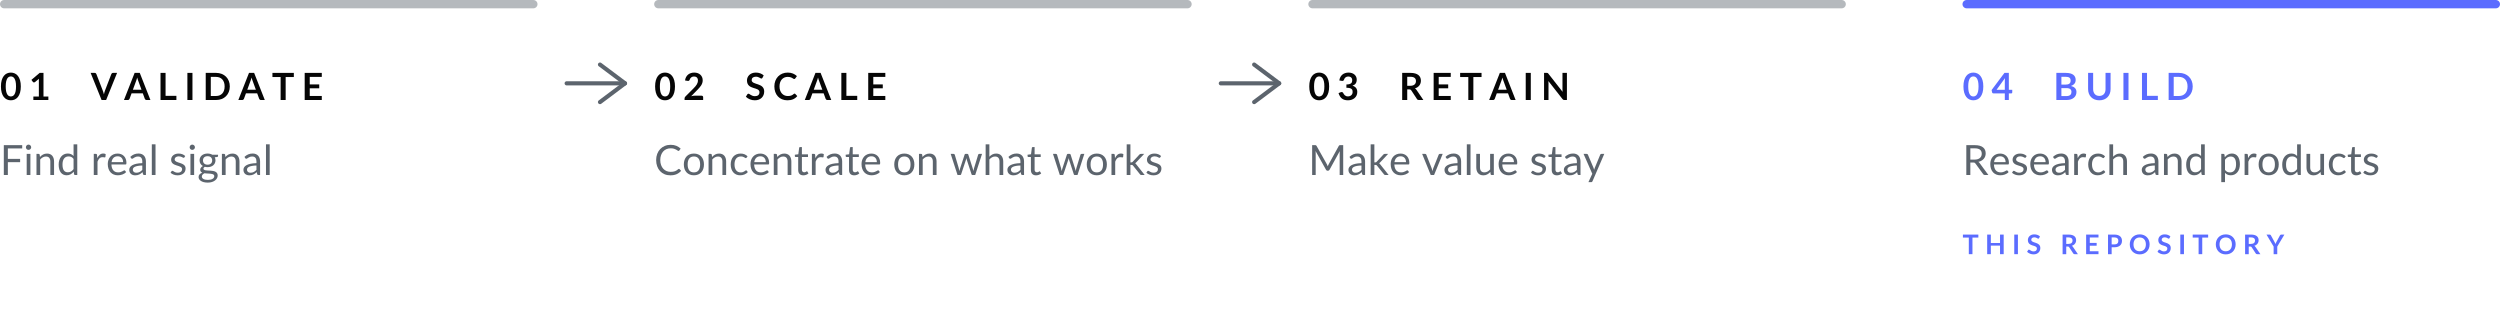
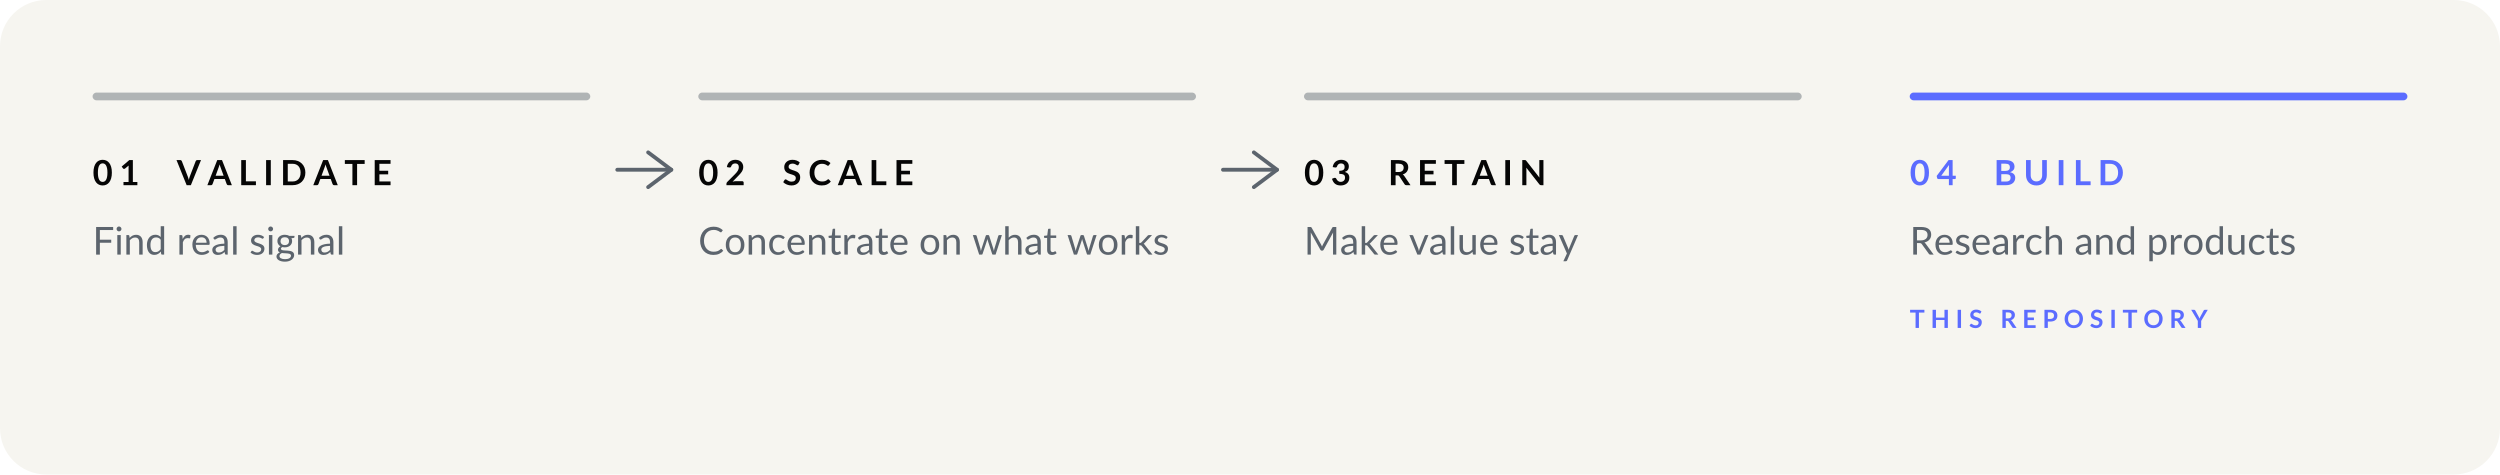
- <svg xmlns="http://www.w3.org/2000/svg" xmlns:xlink="http://www.w3.org/1999/xlink" width="1200" height="150" viewBox="0 0 1200 150" role="img" aria-label="ABADE method: validate, scale, retain, build. This repository: Build">
+ <svg xmlns="http://www.w3.org/2000/svg" xmlns:xlink="http://www.w3.org/1999/xlink" width="1296" height="246" viewBox="0 0 1296 246" role="img" aria-label="ABADE method: validate, scale, retain, build. This repository: Build">
  <defs>
    <path id="Bold-zero" d="M1110 723Q1110 534 1069.5 394.5Q1029 255 957.5 164.0Q886 73 788.5 28.5Q691 -16 578 -16Q465 -16 368.5 28.5Q272 73 201.0 164.0Q130 255 90.0 394.5Q50 534 50 723Q50 913 90.0 1052.0Q130 1191 201.0 1282.0Q272 1373 368.5 1417.5Q465 1462 578 1462Q691 1462 788.5 1417.5Q886 1373 957.5 1282.0Q1029 1191 1069.5 1052.0Q1110 913 1110 723ZM855 723Q855 880 832.0 983.0Q809 1086 770.5 1147.0Q732 1208 682.0 1232.5Q632 1257 578 1257Q525 1257 475.5 1232.5Q426 1208 388.0 1147.0Q350 1086 327.5 983.0Q305 880 305 723Q305 566 327.5 463.0Q350 360 388.0 299.0Q426 238 475.5 213.5Q525 189 578 189Q632 189 682.0 213.5Q732 238 770.5 299.0Q809 360 832.0 463.0Q855 566 855 723Z" />
    <path id="Bold-one" d="M1035 185V0H235V185H528V1028Q528 1078 531 1131L323 957Q305 943 287.5 939.5Q270 936 254.5 939.0Q239 942 227.0 949.5Q215 957 209 966L131 1073L572 1448H775V185Z" />
    <path id="Bold-space" d="" />
    <path id="Bold-V" d="M1400 1446 816 0H573L-11 1446H205Q240 1446 262.0 1429.0Q284 1412 295 1385L636 503Q653 460 668.5 408.5Q684 357 698 301Q710 357 724.0 408.5Q738 460 755 503L1094 1385Q1102 1408 1125.5 1427.0Q1149 1446 1183 1446Z" />
    <path id="Bold-A" d="M925 546 749 1027Q736 1059 722.0 1103.0Q708 1147 694 1198Q681 1147 667.0 1102.5Q653 1058 640 1025L465 546ZM1400 0H1192Q1157 0 1135.0 17.5Q1113 35 1102 61L994 356H395L287 61Q279 38 256.0 19.0Q233 0 199 0H-11L558 1446H832Z" />
    <path id="Bold-L" d="M1008 222V0H161V1446H430V222Z" />
    <path id="Bold-I" d="M431 0H161V1446H431Z" />
    <path id="Bold-D" d="M1445 723Q1445 564 1392.0 431.0Q1339 298 1243.0 202.0Q1147 106 1012.0 53.0Q877 0 712 0H161V1446H712Q877 1446 1012.0 1392.5Q1147 1339 1243.0 1243.5Q1339 1148 1392.0 1015.0Q1445 882 1445 723ZM1169 723Q1169 842 1137.5 936.5Q1106 1031 1046.5 1096.5Q987 1162 902.5 1197.0Q818 1232 712 1232H431V214H712Q818 214 902.5 249.0Q987 284 1046.5 349.5Q1106 415 1137.5 509.5Q1169 604 1169 723Z" />
    <path id="Bold-T" d="M1171 1225H735V0H466V1225H30V1446H1171Z" />
    <path id="Bold-E" d="M431 1232V831H937V624H431V215H1073V0H161V1446H1073V1232Z" />
    <path id="Regular-F" d="M377 1275V774H966V616H377V0H183V1433H1066V1275Z" />
    <path id="Regular-i" d="M329 1013V0H151V1013ZM367 1331Q367 1305 356.5 1282.5Q346 1260 328.5 1242.5Q311 1225 287.5 1215.0Q264 1205 238 1205Q212 1205 189.5 1215.0Q167 1225 150.0 1242.5Q133 1260 123.0 1282.5Q113 1305 113 1331Q113 1357 123.0 1380.5Q133 1404 150.0 1421.5Q167 1439 189.5 1449.0Q212 1459 238 1459Q264 1459 287.5 1449.0Q311 1439 328.5 1421.5Q346 1404 356.5 1380.5Q367 1357 367 1331Z" />
    <path id="Regular-n" d="M309 866Q342 903 379.0 933.0Q416 963 457.5 984.5Q499 1006 545.5 1017.5Q592 1029 646 1029Q729 1029 792.5 1001.5Q856 974 898.5 923.5Q941 873 963.0 802.0Q985 731 985 645V0H806V645Q806 760 753.5 823.5Q701 887 594 887Q515 887 446.5 849.0Q378 811 320 746V0H141V1013H248Q286 1013 295 976Z" />
    <path id="Regular-d" d="M801 772Q751 839 693.0 865.5Q635 892 563 892Q422 892 346.0 791.0Q270 690 270 503Q270 404 287.0 333.5Q304 263 337.0 217.5Q370 172 418.0 151.0Q466 130 527 130Q615 130 680.5 170.0Q746 210 801 283ZM979 1473V0H873Q835 0 825 37L809 160Q744 82 661.0 34.0Q578 -14 469 -14Q382 -14 311.0 19.5Q240 53 190.0 118.0Q140 183 113.0 280.0Q86 377 86 503Q86 615 116.0 711.5Q146 808 202.0 879.0Q258 950 339.5 990.5Q421 1031 523 1031Q616 1031 682.5 999.5Q749 968 801 912V1473Z" />
    <path id="Regular-space" d="" />
    <path id="Regular-r" d="M310 810Q358 914 428.0 972.5Q498 1031 599 1031Q631 1031 660.5 1024.0Q690 1017 713 1002L700 869Q694 844 670 844Q656 844 629.0 850.0Q602 856 568 856Q520 856 482.5 842.0Q445 828 415.5 800.5Q386 773 362.5 732.5Q339 692 320 640V0H141V1013H243Q272 1013 283.0 1002.0Q294 991 298 964Z" />
    <path id="Regular-e" d="M819 617Q819 679 801.5 730.5Q784 782 750.5 819.5Q717 857 669.0 877.5Q621 898 560 898Q432 898 357.5 823.5Q283 749 265 617ZM963 142Q930 102 884.0 72.5Q838 43 785.5 24.0Q733 5 677.0 -4.5Q621 -14 566 -14Q461 -14 372.5 21.5Q284 57 219.5 125.5Q155 194 119.0 295.0Q83 396 83 527Q83 633 115.5 725.0Q148 817 209.0 884.5Q270 952 358.0 990.5Q446 1029 556 1029Q647 1029 724.5 998.5Q802 968 858.5 910.5Q915 853 947.0 768.5Q979 684 979 576Q979 534 970.0 520.0Q961 506 936 506H259Q262 410 285.5 339.0Q309 268 351.0 220.5Q393 173 451.0 149.5Q509 126 581 126Q648 126 696.5 141.5Q745 157 780.0 175.0Q815 193 838.5 208.5Q862 224 879 224Q901 224 913 207Z" />
    <path id="Regular-a" d="M690 456Q567 452 480.5 436.5Q394 421 339.5 396.0Q285 371 260.5 337.0Q236 303 236 261Q236 221 249.0 192.0Q262 163 284.5 144.5Q307 126 337.5 117.5Q368 109 403 109Q450 109 489.0 118.5Q528 128 562.5 146.0Q597 164 628.5 189.0Q660 214 690 246ZM115 870Q199 951 296.0 991.0Q393 1031 511 1031Q596 1031 662.0 1003.0Q728 975 773.0 925.0Q818 875 841.0 804.0Q864 733 864 648V0H785Q759 0 745.0 8.5Q731 17 723 42L703 138Q663 101 625.0 72.5Q587 44 545.0 24.5Q503 5 455.5 -5.5Q408 -16 350 -16Q291 -16 239.0 0.5Q187 17 148.5 50.0Q110 83 87.5 133.5Q65 184 65 253Q65 313 98.0 368.5Q131 424 205.0 467.0Q279 510 398.0 537.5Q517 565 690 569V648Q690 766 639.0 826.5Q588 887 490 887Q424 887 379.5 870.5Q335 854 302.5 833.5Q270 813 246.5 796.5Q223 780 200 780Q182 780 169.0 789.5Q156 799 147 813Z" />
    <path id="Regular-l" d="M325 1473V0H147V1473Z" />
    <path id="Regular-s" d="M731 846Q719 824 694 824Q679 824 660.0 835.0Q641 846 613.5 859.5Q586 873 548.0 884.5Q510 896 458 896Q413 896 377.0 884.5Q341 873 315.5 853.0Q290 833 276.5 806.5Q263 780 263 749Q263 710 285.5 684.0Q308 658 345.0 639.0Q382 620 429.0 605.5Q476 591 525.5 574.5Q575 558 622.0 538.0Q669 518 706.0 488.0Q743 458 765.5 414.5Q788 371 788 310Q788 240 763.0 180.5Q738 121 689.0 77.5Q640 34 569.0 9.0Q498 -16 405 -16Q299 -16 213.0 18.5Q127 53 67 107L109 175Q117 188 128.0 195.0Q139 202 156 202Q174 202 194.0 188.0Q214 174 242.5 157.0Q271 140 312.0 126.0Q353 112 414 112Q466 112 505.0 125.5Q544 139 570.0 162.0Q596 185 608.5 215.0Q621 245 621 279Q621 321 598.5 348.5Q576 376 539.0 395.5Q502 415 454.5 429.5Q407 444 357.5 460.0Q308 476 260.5 496.5Q213 517 176.0 548.0Q139 579 116.5 624.5Q94 670 94 735Q94 793 118.0 846.5Q142 900 188.0 940.5Q234 981 301.0 1005.0Q368 1029 454 1029Q554 1029 633.5 997.5Q713 966 771 911Z" />
    <path id="Regular-g" d="M494 495Q548 495 589.0 510.0Q630 525 658.0 552.0Q686 579 700.0 616.5Q714 654 714 699Q714 792 657.5 847.0Q601 902 494 902Q386 902 329.5 847.0Q273 792 273 699Q273 654 287.5 616.5Q302 579 330.0 552.0Q358 525 399.0 510.0Q440 495 494 495ZM815 -55Q815 -18 794.0 5.0Q773 28 737.5 41.0Q702 54 655.0 59.5Q608 65 555.5 68.0Q503 71 449.0 74.0Q395 77 345 84Q289 58 253.5 18.5Q218 -21 218 -74Q218 -108 235.5 -137.5Q253 -167 289.0 -188.5Q325 -210 379.5 -222.5Q434 -235 508 -235Q580 -235 637.0 -222.0Q694 -209 733.5 -185.0Q773 -161 794.0 -128.0Q815 -95 815 -55ZM996 973V907Q996 874 954 865L839 850Q873 784 873 704Q873 630 844.5 569.5Q816 509 766.0 466.0Q716 423 646.0 400.0Q576 377 494 377Q423 377 360 394Q328 374 311.0 351.5Q294 329 294 306Q294 270 323.5 251.5Q353 233 401.0 225.0Q449 217 510.5 215.0Q572 213 636.5 208.5Q701 204 762.5 193.0Q824 182 872.0 157.0Q920 132 949.5 88.0Q979 44 979 -26Q979 -91 946.5 -152.0Q914 -213 853.0 -260.5Q792 -308 703.5 -336.5Q615 -365 504 -365Q393 -365 310.0 -343.0Q227 -321 172.0 -284.0Q117 -247 89.5 -198.5Q62 -150 62 -97Q62 -22 109.0 30.0Q156 82 238 113Q193 133 166.5 166.5Q140 200 140 257Q140 279 148.0 302.5Q156 326 172.5 349.5Q189 373 213.0 394.0Q237 415 269 431Q194 473 152.0 542.5Q110 612 110 704Q110 778 138.5 838.5Q167 899 218.0 941.5Q269 984 339.5 1007.0Q410 1030 494 1030Q560 1030 617.0 1015.5Q674 1001 721 973Z" />
    <path id="Bold-two" d="M981 230Q1021 230 1044.5 207.5Q1068 185 1068 148V0H76V82Q76 107 86.5 134.5Q97 162 120 184L559 624Q614 680 657.5 731.0Q701 782 730.0 832.0Q759 882 774.5 933.5Q790 985 790 1042Q790 1094 775.0 1133.5Q760 1173 732.5 1200.0Q705 1227 666.5 1240.5Q628 1254 580 1254Q536 1254 498.5 1241.5Q461 1229 432.0 1206.5Q403 1184 383.0 1154.0Q363 1124 353 1088Q336 1042 309.0 1027.0Q282 1012 231 1020L101 1043Q116 1147 159.0 1225.5Q202 1304 266.5 1356.5Q331 1409 414.5 1435.5Q498 1462 594 1462Q694 1462 777.0 1432.5Q860 1403 919.0 1349.0Q978 1295 1011.0 1219.0Q1044 1143 1044 1050Q1044 970 1020.5 902.0Q997 834 957.5 772.0Q918 710 865.0 652.0Q812 594 754 534L428 201Q475 215 521.5 222.5Q568 230 610 230Z" />
    <path id="Bold-S" d="M931 1183Q919 1162 905.5 1152.5Q892 1143 872 1143Q851 1143 826.5 1158.5Q802 1174 768.0 1193.0Q734 1212 688.5 1227.5Q643 1243 581 1243Q525 1243 483.0 1229.5Q441 1216 412.5 1192.0Q384 1168 370.0 1134.5Q356 1101 356 1061Q356 1010 384.5 976.0Q413 942 460.0 918.0Q507 894 567.0 875.0Q627 856 690.0 834.5Q753 813 813.0 784.5Q873 756 920.0 712.5Q967 669 995.5 606.0Q1024 543 1024 453Q1024 355 990.5 269.5Q957 184 892.5 120.5Q828 57 735.0 20.5Q642 -16 522 -16Q453 -16 386.0 -2.5Q319 11 257.5 36.0Q196 61 142.0 96.0Q88 131 46 174L125 303Q135 317 151.0 326.5Q167 336 185 336Q210 336 239.0 315.5Q268 295 308.0 270.0Q348 245 401.5 224.5Q455 204 530 204Q645 204 708.0 258.5Q771 313 771 415Q771 472 742.5 508.0Q714 544 667.0 568.5Q620 593 560.0 610.0Q500 627 438.0 647.0Q376 667 316.0 695.0Q256 723 209.0 768.0Q162 813 133.5 880.5Q105 948 105 1047Q105 1126 136.5 1201.0Q168 1276 228.0 1334.0Q288 1392 376.0 1427.0Q464 1462 578 1462Q706 1462 814.0 1422.0Q922 1382 998 1310Z" />
    <path id="Bold-C" d="M1154 341Q1176 341 1193 324L1299 209Q1211 100 1082.5 42.0Q954 -16 774 -16Q613 -16 484.5 39.0Q356 94 265.0 192.0Q174 290 125.5 426.0Q77 562 77 723Q77 886 129.0 1021.5Q181 1157 275.5 1255.0Q370 1353 501.0 1407.5Q632 1462 791 1462Q949 1462 1071.5 1410.0Q1194 1358 1280 1274L1190 1149Q1182 1137 1169.5 1128.0Q1157 1119 1135 1119Q1120 1119 1104.0 1127.5Q1088 1136 1069.0 1148.5Q1050 1161 1025.0 1176.0Q1000 1191 967.0 1203.5Q934 1216 890.5 1224.5Q847 1233 790 1233Q693 1233 612.5 1198.5Q532 1164 474.0 1098.5Q416 1033 384.0 938.5Q352 844 352 723Q352 601 386.5 506.0Q421 411 480.0 346.0Q539 281 619.0 246.5Q699 212 791 212Q846 212 890.5 218.0Q935 224 972.5 237.0Q1010 250 1043.5 270.5Q1077 291 1110 321Q1120 330 1131.0 335.5Q1142 341 1154 341Z" />
    <path id="Regular-C" d="M1189 296Q1205 296 1217 283L1294 200Q1206 98 1080.5 41.0Q955 -16 777 -16Q623 -16 497.0 37.5Q371 91 282.0 187.5Q193 284 144.0 419.0Q95 554 95 716Q95 878 146.0 1013.0Q197 1148 289.5 1245.0Q382 1342 511.0 1395.5Q640 1449 796 1449Q949 1449 1066.0 1400.0Q1183 1351 1272 1267L1208 1178Q1202 1168 1192.5 1161.5Q1183 1155 1167 1155Q1149 1155 1123.0 1174.5Q1097 1194 1055.0 1218.0Q1013 1242 950.0 1261.5Q887 1281 795 1281Q684 1281 592.0 1242.5Q500 1204 433.5 1131.0Q367 1058 330.0 953.0Q293 848 293 716Q293 582 331.5 477.0Q370 372 436.5 299.5Q503 227 593.5 189.0Q684 151 789 151Q853 151 904.5 158.5Q956 166 999.5 182.0Q1043 198 1080.5 222.5Q1118 247 1155 281Q1172 296 1189 296Z" />
    <path id="Regular-o" d="M568 1029Q679 1029 768.0 992.0Q857 955 920.0 887.0Q983 819 1016.5 722.5Q1050 626 1050 507Q1050 387 1016.5 291.0Q983 195 920.0 127.0Q857 59 768.0 22.5Q679 -14 568 -14Q456 -14 366.5 22.5Q277 59 214.0 127.0Q151 195 117.5 291.0Q84 387 84 507Q84 626 117.5 722.5Q151 819 214.0 887.0Q277 955 366.5 992.0Q456 1029 568 1029ZM568 125Q718 125 792.0 225.5Q866 326 866 506Q866 687 792.0 788.0Q718 889 568 889Q492 889 435.5 863.0Q379 837 341.5 788.0Q304 739 285.5 667.5Q267 596 267 506Q267 326 341.5 225.5Q416 125 568 125Z" />
    <path id="Regular-c" d="M846 833Q838 822 830.0 816.0Q822 810 808 810Q793 810 775.0 822.5Q757 835 730.5 850.0Q704 865 665.5 877.5Q627 890 571 890Q496 890 439.0 863.5Q382 837 343.5 787.0Q305 737 285.5 666.0Q266 595 266 507Q266 415 287.0 343.5Q308 272 346.5 223.5Q385 175 439.5 149.5Q494 124 562 124Q627 124 669.0 139.5Q711 155 738.5 174.0Q766 193 784.5 208.5Q803 224 821 224Q843 224 855 207L905 142Q872 101 830.0 72.0Q788 43 739.5 23.5Q691 4 638.0 -5.0Q585 -14 530 -14Q435 -14 353.5 21.0Q272 56 212.0 122.5Q152 189 118.0 286.0Q84 383 84 507Q84 620 115.5 716.0Q147 812 207.5 881.5Q268 951 356.5 990.0Q445 1029 560 1029Q667 1029 748.5 994.5Q830 960 893 897Z" />
    <path id="Regular-t" d="M452 -16Q332 -16 267.5 51.0Q203 118 203 244V864H81Q65 864 54.0 873.5Q43 883 43 903V974L209 995L250 1308Q253 1323 263.5 1332.5Q274 1342 291 1342H381V993H674V864H381V256Q381 192 412.0 161.0Q443 130 492 130Q520 130 540.5 137.5Q561 145 576.0 154.0Q591 163 601.5 170.5Q612 178 620 178Q634 178 645 161L697 76Q651 33 586.0 8.5Q521 -16 452 -16Z" />
    <path id="Regular-w" d="M1538 1013 1210 0H1069Q1043 0 1033 34L809 721Q801 744 796.0 767.5Q791 791 786 814Q781 791 776.0 767.5Q771 744 763 720L535 34Q526 0 495 0H361L33 1013H173Q194 1013 208.5 1002.0Q223 991 228 976L422 324Q439 252 449 188Q458 221 467.5 255.0Q477 289 488 324L702 980Q707 995 719.5 1005.0Q732 1015 750 1015H828Q848 1015 861.0 1005.0Q874 995 879 980L1088 324Q1099 289 1108.0 255.0Q1117 221 1125 188Q1130 221 1137.5 254.5Q1145 288 1154 324L1352 976Q1357 992 1371.0 1002.5Q1385 1013 1404 1013Z" />
    <path id="Regular-h" d="M320 878Q385 947 464.0 988.0Q543 1029 646 1029Q729 1029 792.5 1001.5Q856 974 898.5 923.5Q941 873 963.0 802.0Q985 731 985 645V0H806V645Q806 760 753.5 823.5Q701 887 594 887Q515 887 446.5 849.0Q378 811 320 746V0H141V1473H320Z" />
    <path id="Regular-k" d="M320 1473V606H366Q386 606 399.5 611.5Q413 617 428 634L748 977Q762 994 777.5 1003.5Q793 1013 819 1013H980L607 616Q580 582 549 563Q567 551 581.5 535.5Q596 520 609 500L1005 0H846Q823 0 806.5 7.5Q790 15 778 35L445 450Q430 471 415.5 477.5Q401 484 371 484H320V0H141V1473Z" />
    <path id="Bold-three" d="M108 1043Q123 1147 166.0 1225.5Q209 1304 273.5 1356.5Q338 1409 421.5 1435.5Q505 1462 601 1462Q701 1462 781.5 1433.5Q862 1405 919.0 1354.5Q976 1304 1006.5 1236.0Q1037 1168 1037 1089Q1037 1020 1021.5 967.5Q1006 915 977.0 876.0Q948 837 905.0 810.0Q862 783 808 765Q938 724 1002.0 640.0Q1066 556 1066 429Q1066 321 1026.0 238.0Q986 155 918.0 98.5Q850 42 760.5 13.0Q671 -16 571 -16Q462 -16 381.0 9.0Q300 34 240.0 83.0Q180 132 138.0 203.0Q96 274 66 367L175 412Q218 430 255.5 421.5Q293 413 310 381Q328 346 349.5 312.0Q371 278 401.0 251.5Q431 225 471.5 208.5Q512 192 568 192Q631 192 678.0 212.5Q725 233 756.5 266.0Q788 299 803.5 339.5Q819 380 819 421Q819 473 808.0 515.5Q797 558 762.0 588.0Q727 618 661.5 635.0Q596 652 486 652V828Q577 829 637.0 845.0Q697 861 732.5 889.5Q768 918 782.0 958.0Q796 998 796 1046Q796 1148 739.0 1201.0Q682 1254 587 1254Q543 1254 506.0 1241.5Q469 1229 439.5 1206.5Q410 1184 390.0 1154.0Q370 1124 360 1088Q343 1042 315.5 1027.0Q288 1012 238 1020Z" />
    <path id="Bold-R" d="M598 758Q674 758 730.5 777.0Q787 796 823.5 829.5Q860 863 878.0 909.0Q896 955 896 1010Q896 1120 823.5 1179.0Q751 1238 602 1238H430V758ZM1290 0H1047Q978 0 947 54L643 517Q626 543 605.5 554.0Q585 565 545 565H430V0H161V1446H602Q749 1446 854.5 1415.5Q960 1385 1027.5 1330.0Q1095 1275 1127.0 1198.5Q1159 1122 1159 1030Q1159 957 1137.5 892.0Q1116 827 1075.5 774.0Q1035 721 975.5 681.0Q916 641 840 618Q866 603 888.0 582.5Q910 562 928 534Z" />
    <path id="Bold-N" d="M1380 1446V0H1242Q1210 0 1188.5 10.5Q1167 21 1147 46L392 1010Q398 944 398 888V0H161V1446H302Q319 1446 331.5 1444.5Q344 1443 353.5 1438.5Q363 1434 372.0 1425.5Q381 1417 392 1403L1150 435Q1147 470 1145.0 504.0Q1143 538 1143 567V1446Z" />
    <path id="Regular-M" d="M1674 1433V0H1504V1053Q1504 1074 1505.5 1098.0Q1507 1122 1509 1147L1017 251Q994 206 947 206H919Q872 206 849 251L347 1151Q353 1098 353 1053V0H183V1433H326Q352 1433 366.0 1428.0Q380 1423 393 1400L888 518Q900 494 911.5 468.0Q923 442 933 415Q943 442 954.0 468.5Q965 495 978 519L1464 1400Q1476 1423 1490.5 1428.0Q1505 1433 1531 1433Z" />
    <path id="Regular-v" d="M1009 1013 596 0H436L23 1013H168Q190 1013 204.0 1002.0Q218 991 223 976L480 324Q492 287 501.0 252.0Q510 217 518 182Q526 217 535.0 252.0Q544 287 557 324L817 976Q823 992 837.0 1002.5Q851 1013 870 1013Z" />
    <path id="Regular-u" d="M974 1013V0H868Q830 0 820 37L806 146Q740 73 658.0 28.5Q576 -16 470 -16Q387 -16 323.5 11.5Q260 39 217.0 89.0Q174 139 152.5 210.0Q131 281 131 367V1013H309V367Q309 252 361.5 189.0Q414 126 522 126Q601 126 669.5 163.5Q738 201 796 267V1013Z" />
    <path id="Regular-y" d="M1015 1013 450 -299Q441 -319 427.5 -331.0Q414 -343 386 -343H254L439 59L21 1013H175Q198 1013 211.5 1001.5Q225 990 230 976L501 338Q517 296 528 250Q542 297 558 339L821 976Q827 992 841.5 1002.5Q856 1013 874 1013Z" />
    <path id="Bold-four" d="M712 545V1018Q712 1085 721 1166L272 545ZM1109 545V402Q1109 382 1096.0 367.5Q1083 353 1059 353H927V0H712V353H102Q77 353 58.0 368.5Q39 384 34 407L8 532L693 1447H927V545Z" />
    <path id="Bold-B" d="M702 210Q777 210 828.0 228.0Q879 246 909.5 276.0Q940 306 953.5 346.0Q967 386 967 431Q967 478 952.0 515.5Q937 553 905.0 579.5Q873 606 822.5 620.0Q772 634 701 634H430V210ZM430 1238V820H644Q782 820 852.5 870.0Q923 920 923 1029Q923 1142 859.0 1190.0Q795 1238 659 1238ZM659 1446Q801 1446 902.0 1419.0Q1003 1392 1067.5 1342.0Q1132 1292 1162.0 1221.0Q1192 1150 1192 1061Q1192 1010 1177.0 963.5Q1162 917 1130.5 876.5Q1099 836 1050.5 803.0Q1002 770 935 747Q1233 680 1233 425Q1233 333 1198.0 255.0Q1163 177 1096.0 120.5Q1029 64 931.0 32.0Q833 0 707 0H161V1446Z" />
    <path id="Bold-U" d="M743 217Q821 217 882.5 243.0Q944 269 986.0 316.0Q1028 363 1050.5 430.0Q1073 497 1073 580V1446H1342V580Q1342 451 1300.5 341.5Q1259 232 1181.5 152.5Q1104 73 993.0 28.5Q882 -16 743 -16Q603 -16 492.0 28.5Q381 73 303.5 152.5Q226 232 184.5 341.5Q143 451 143 580V1446H412V581Q412 498 434.5 431.0Q457 364 499.5 316.5Q542 269 603.5 243.0Q665 217 743 217Z" />
    <path id="Regular-R" d="M580 739Q664 739 728.5 759.5Q793 780 836.5 817.5Q880 855 902.0 907.0Q924 959 924 1022Q924 1150 840.0 1215.0Q756 1280 588 1280H376V739ZM1242 0H1070Q1017 0 992 41L620 553Q603 577 583.5 587.5Q564 598 523 598H376V0H183V1433H588Q724 1433 823.0 1405.5Q922 1378 986.5 1326.0Q1051 1274 1082.0 1200.5Q1113 1127 1113 1036Q1113 960 1089.0 894.0Q1065 828 1019.5 775.5Q974 723 908.5 686.0Q843 649 760 630Q797 609 824 569Z" />
    <path id="Regular-p" d="M320 244Q369 178 427.0 151.0Q485 124 557 124Q699 124 775.0 225.0Q851 326 851 513Q851 612 833.5 683.0Q816 754 783.0 799.5Q750 845 702.0 866.0Q654 887 593 887Q506 887 440.5 847.0Q375 807 320 734ZM311 856Q375 935 459.0 983.0Q543 1031 651 1031Q739 1031 810.0 997.5Q881 964 931.0 898.5Q981 833 1008.0 736.0Q1035 639 1035 513Q1035 401 1005.0 304.5Q975 208 918.5 137.5Q862 67 780.5 26.5Q699 -14 597 -14Q504 -14 437.5 17.5Q371 49 320 105V-343H141V1013H248Q286 1013 295 976Z" />
    <path id="Bold-H" d="M1380 1446V0H1110V632H431V0H161V1446H431V824H1110V1446Z" />
    <path id="Bold-P" d="M631 719Q705 719 760.0 737.5Q815 756 851.5 790.5Q888 825 906.0 874.5Q924 924 924 985Q924 1043 906.0 1090.0Q888 1137 852.0 1170.0Q816 1203 761.0 1220.5Q706 1238 631 1238H430V719ZM631 1446Q776 1446 882.0 1412.0Q988 1378 1057.0 1317.0Q1126 1256 1159.5 1171.0Q1193 1086 1193 985Q1193 880 1158.0 792.5Q1123 705 1053.0 642.0Q983 579 877.5 544.0Q772 509 631 509H430V0H161V1446Z" />
    <path id="Bold-O" d="M1540 723Q1540 564 1487.5 428.5Q1435 293 1339.0 194.0Q1243 95 1108.0 39.5Q973 -16 808 -16Q644 -16 509.0 39.5Q374 95 277.5 194.0Q181 293 128.0 428.5Q75 564 75 723Q75 882 128.0 1017.5Q181 1153 277.5 1252.0Q374 1351 509.0 1406.5Q644 1462 808 1462Q918 1462 1015.0 1436.5Q1112 1411 1193.0 1364.5Q1274 1318 1338.5 1251.5Q1403 1185 1448.0 1103.0Q1493 1021 1516.5 925.0Q1540 829 1540 723ZM1265 723Q1265 842 1233.0 936.5Q1201 1031 1142.0 1097.0Q1083 1163 998.5 1198.0Q914 1233 808 1233Q702 1233 617.5 1198.0Q533 1163 473.5 1097.0Q414 1031 382.0 936.5Q350 842 350 723Q350 604 382.0 509.5Q414 415 473.5 349.5Q533 284 617.5 249.0Q702 214 808 214Q914 214 998.5 249.0Q1083 284 1142.0 349.5Q1201 415 1233.0 509.5Q1265 604 1265 723Z" />
    <path id="Bold-Y" d="M782 560V0H514V560L-13 1446H224Q259 1446 279.5 1429.0Q300 1412 314 1386L578 903Q601 860 618.5 822.0Q636 784 650 746Q663 784 680.0 822.0Q697 860 719 903L982 1386Q993 1408 1015.0 1427.0Q1037 1446 1071 1446H1309Z" />
  </defs>
-   <rect x="0" y="0" width="258" height="4" rx="2" fill="#5C646D" fill-opacity="0.45" />
-   <g fill="#050505">
-     <use xlink:href="#Bold-zero" transform="translate(0.0 48.0) scale(0.009 -0.009)" />
-     <use xlink:href="#Bold-one" transform="translate(13.9 48.0) scale(0.009 -0.009)" />
-     <use xlink:href="#Bold-V" transform="translate(43.6 48.0) scale(0.009 -0.009)" />
-     <use xlink:href="#Bold-A" transform="translate(59.6 48.0) scale(0.009 -0.009)" />
-     <use xlink:href="#Bold-L" transform="translate(75.6 48.0) scale(0.009 -0.009)" />
-     <use xlink:href="#Bold-I" transform="translate(88.5 48.0) scale(0.009 -0.009)" />
-     <use xlink:href="#Bold-D" transform="translate(97.3 48.0) scale(0.009 -0.009)" />
-     <use xlink:href="#Bold-A" transform="translate(114.5 48.0) scale(0.009 -0.009)" />
-     <use xlink:href="#Bold-T" transform="translate(130.5 48.0) scale(0.009 -0.009)" />
-     <use xlink:href="#Bold-E" transform="translate(144.8 48.0) scale(0.009 -0.009)" />
-   </g>
-   <g fill="#5C646D">
-     <use xlink:href="#Regular-F" transform="translate(0.0 84.0) scale(0.01 -0.01)" />
-     <use xlink:href="#Regular-i" transform="translate(11.3 84.0) scale(0.01 -0.01)" />
-     <use xlink:href="#Regular-n" transform="translate(16.1 84.0) scale(0.01 -0.01)" />
-     <use xlink:href="#Regular-d" transform="translate(27.3 84.0) scale(0.01 -0.01)" />
-     <use xlink:href="#Regular-r" transform="translate(43.6 84.0) scale(0.01 -0.01)" />
-     <use xlink:href="#Regular-e" transform="translate(50.9 84.0) scale(0.01 -0.01)" />
-     <use xlink:href="#Regular-a" transform="translate(61.4 84.0) scale(0.01 -0.01)" />
-     <use xlink:href="#Regular-l" transform="translate(71.4 84.0) scale(0.01 -0.01)" />
-     <use xlink:href="#Regular-s" transform="translate(81.2 84.0) scale(0.01 -0.01)" />
-     <use xlink:href="#Regular-i" transform="translate(89.9 84.0) scale(0.01 -0.01)" />
-     <use xlink:href="#Regular-g" transform="translate(94.7 84.0) scale(0.01 -0.01)" />
-     <use xlink:href="#Regular-n" transform="translate(105.1 84.0) scale(0.01 -0.01)" />
-     <use xlink:href="#Regular-a" transform="translate(116.2 84.0) scale(0.01 -0.01)" />
-     <use xlink:href="#Regular-l" transform="translate(126.2 84.0) scale(0.01 -0.01)" />
-   </g>
-   <path d="M272 40 H300" stroke="#5C646D" stroke-width="2" fill="none" stroke-linecap="round" />
-   <path d="M288 31 L300 40 L288 49" stroke="#5C646D" stroke-width="2" fill="none" stroke-linecap="round" stroke-linejoin="round" />
-   <rect x="314" y="0" width="258" height="4" rx="2" fill="#5C646D" fill-opacity="0.45" />
-   <g fill="#050505">
-     <use xlink:href="#Bold-zero" transform="translate(314.0 48.0) scale(0.009 -0.009)" />
-     <use xlink:href="#Bold-two" transform="translate(327.9 48.0) scale(0.009 -0.009)" />
-     <use xlink:href="#Bold-S" transform="translate(357.6 48.0) scale(0.009 -0.009)" />
-     <use xlink:href="#Bold-C" transform="translate(371.0 48.0) scale(0.009 -0.009)" />
-     <use xlink:href="#Bold-A" transform="translate(386.4 48.0) scale(0.009 -0.009)" />
-     <use xlink:href="#Bold-L" transform="translate(402.4 48.0) scale(0.009 -0.009)" />
-     <use xlink:href="#Bold-E" transform="translate(415.3 48.0) scale(0.009 -0.009)" />
-   </g>
-   <g fill="#5C646D">
-     <use xlink:href="#Regular-C" transform="translate(314.0 84.0) scale(0.01 -0.01)" />
-     <use xlink:href="#Regular-o" transform="translate(327.4 84.0) scale(0.01 -0.01)" />
-     <use xlink:href="#Regular-n" transform="translate(338.7 84.0) scale(0.01 -0.01)" />
-     <use xlink:href="#Regular-c" transform="translate(349.9 84.0) scale(0.01 -0.01)" />
-     <use xlink:href="#Regular-e" transform="translate(359.4 84.0) scale(0.01 -0.01)" />
-     <use xlink:href="#Regular-n" transform="translate(370.0 84.0) scale(0.01 -0.01)" />
-     <use xlink:href="#Regular-t" transform="translate(381.1 84.0) scale(0.01 -0.01)" />
-     <use xlink:href="#Regular-r" transform="translate(388.3 84.0) scale(0.01 -0.01)" />
-     <use xlink:href="#Regular-a" transform="translate(395.6 84.0) scale(0.01 -0.01)" />
-     <use xlink:href="#Regular-t" transform="translate(405.5 84.0) scale(0.01 -0.01)" />
-     <use xlink:href="#Regular-e" transform="translate(412.7 84.0) scale(0.01 -0.01)" />
-     <use xlink:href="#Regular-o" transform="translate(428.4 84.0) scale(0.01 -0.01)" />
-     <use xlink:href="#Regular-n" transform="translate(439.7 84.0) scale(0.01 -0.01)" />
-     <use xlink:href="#Regular-w" transform="translate(456.0 84.0) scale(0.01 -0.01)" />
-     <use xlink:href="#Regular-h" transform="translate(471.7 84.0) scale(0.01 -0.01)" />
-     <use xlink:href="#Regular-a" transform="translate(482.9 84.0) scale(0.01 -0.01)" />
-     <use xlink:href="#Regular-t" transform="translate(492.8 84.0) scale(0.01 -0.01)" />
-     <use xlink:href="#Regular-w" transform="translate(505.1 84.0) scale(0.01 -0.01)" />
-     <use xlink:href="#Regular-o" transform="translate(520.8 84.0) scale(0.01 -0.01)" />
-     <use xlink:href="#Regular-r" transform="translate(532.1 84.0) scale(0.01 -0.01)" />
-     <use xlink:href="#Regular-k" transform="translate(539.4 84.0) scale(0.01 -0.01)" />
-     <use xlink:href="#Regular-s" transform="translate(549.6 84.0) scale(0.01 -0.01)" />
-   </g>
-   <path d="M586 40 H614" stroke="#5C646D" stroke-width="2" fill="none" stroke-linecap="round" />
-   <path d="M602 31 L614 40 L602 49" stroke="#5C646D" stroke-width="2" fill="none" stroke-linecap="round" stroke-linejoin="round" />
-   <rect x="628" y="0" width="258" height="4" rx="2" fill="#5C646D" fill-opacity="0.45" />
-   <g fill="#050505">
-     <use xlink:href="#Bold-zero" transform="translate(628.0 48.0) scale(0.009 -0.009)" />
-     <use xlink:href="#Bold-three" transform="translate(641.9 48.0) scale(0.009 -0.009)" />
-     <use xlink:href="#Bold-R" transform="translate(671.6 48.0) scale(0.009 -0.009)" />
-     <use xlink:href="#Bold-E" transform="translate(686.7 48.0) scale(0.009 -0.009)" />
-     <use xlink:href="#Bold-T" transform="translate(700.6 48.0) scale(0.009 -0.009)" />
-     <use xlink:href="#Bold-A" transform="translate(714.9 48.0) scale(0.009 -0.009)" />
-     <use xlink:href="#Bold-I" transform="translate(730.9 48.0) scale(0.009 -0.009)" />
-     <use xlink:href="#Bold-N" transform="translate(739.7 48.0) scale(0.009 -0.009)" />
-   </g>
-   <g fill="#5C646D">
-     <use xlink:href="#Regular-M" transform="translate(628.0 84.0) scale(0.01 -0.01)" />
-     <use xlink:href="#Regular-a" transform="translate(646.6 84.0) scale(0.01 -0.01)" />
-     <use xlink:href="#Regular-k" transform="translate(656.5 84.0) scale(0.01 -0.01)" />
-     <use xlink:href="#Regular-e" transform="translate(666.7 84.0) scale(0.01 -0.01)" />
-     <use xlink:href="#Regular-v" transform="translate(682.4 84.0) scale(0.01 -0.01)" />
-     <use xlink:href="#Regular-a" transform="translate(692.7 84.0) scale(0.01 -0.01)" />
-     <use xlink:href="#Regular-l" transform="translate(702.6 84.0) scale(0.01 -0.01)" />
-     <use xlink:href="#Regular-u" transform="translate(707.3 84.0) scale(0.01 -0.01)" />
-     <use xlink:href="#Regular-e" transform="translate(718.5 84.0) scale(0.01 -0.01)" />
-     <use xlink:href="#Regular-s" transform="translate(734.2 84.0) scale(0.01 -0.01)" />
-     <use xlink:href="#Regular-t" transform="translate(742.8 84.0) scale(0.01 -0.01)" />
-     <use xlink:href="#Regular-a" transform="translate(750.0 84.0) scale(0.01 -0.01)" />
-     <use xlink:href="#Regular-y" transform="translate(759.9 84.0) scale(0.01 -0.01)" />
-   </g>
-   <rect x="942" y="0" width="258" height="4" rx="2" fill="#5B6CFF" fill-opacity="1" />
-   <g fill="#5B6CFF">
-     <use xlink:href="#Bold-zero" transform="translate(942.0 48.0) scale(0.009 -0.009)" />
-     <use xlink:href="#Bold-four" transform="translate(955.9 48.0) scale(0.009 -0.009)" />
-     <use xlink:href="#Bold-B" transform="translate(985.6 48.0) scale(0.009 -0.009)" />
-     <use xlink:href="#Bold-U" transform="translate(1001.0 48.0) scale(0.009 -0.009)" />
-     <use xlink:href="#Bold-I" transform="translate(1017.8 48.0) scale(0.009 -0.009)" />
-     <use xlink:href="#Bold-L" transform="translate(1026.7 48.0) scale(0.009 -0.009)" />
-     <use xlink:href="#Bold-D" transform="translate(1039.5 48.0) scale(0.009 -0.009)" />
-   </g>
-   <g fill="#5C646D">
-     <use xlink:href="#Regular-R" transform="translate(942.0 84.0) scale(0.01 -0.01)" />
-     <use xlink:href="#Regular-e" transform="translate(954.5 84.0) scale(0.01 -0.01)" />
-     <use xlink:href="#Regular-s" transform="translate(965.1 84.0) scale(0.01 -0.01)" />
-     <use xlink:href="#Regular-e" transform="translate(973.7 84.0) scale(0.01 -0.01)" />
-     <use xlink:href="#Regular-a" transform="translate(984.3 84.0) scale(0.01 -0.01)" />
-     <use xlink:href="#Regular-r" transform="translate(994.2 84.0) scale(0.01 -0.01)" />
-     <use xlink:href="#Regular-c" transform="translate(1001.5 84.0) scale(0.01 -0.01)" />
-     <use xlink:href="#Regular-h" transform="translate(1011.1 84.0) scale(0.01 -0.01)" />
-     <use xlink:href="#Regular-a" transform="translate(1027.4 84.0) scale(0.01 -0.01)" />
-     <use xlink:href="#Regular-n" transform="translate(1037.3 84.0) scale(0.01 -0.01)" />
-     <use xlink:href="#Regular-d" transform="translate(1048.5 84.0) scale(0.01 -0.01)" />
-     <use xlink:href="#Regular-p" transform="translate(1064.8 84.0) scale(0.01 -0.01)" />
-     <use xlink:href="#Regular-r" transform="translate(1076.0 84.0) scale(0.01 -0.01)" />
-     <use xlink:href="#Regular-o" transform="translate(1083.3 84.0) scale(0.01 -0.01)" />
-     <use xlink:href="#Regular-d" transform="translate(1094.6 84.0) scale(0.01 -0.01)" />
-     <use xlink:href="#Regular-u" transform="translate(1105.8 84.0) scale(0.01 -0.01)" />
-     <use xlink:href="#Regular-c" transform="translate(1117.0 84.0) scale(0.01 -0.01)" />
-     <use xlink:href="#Regular-t" transform="translate(1126.5 84.0) scale(0.01 -0.01)" />
-     <use xlink:href="#Regular-s" transform="translate(1133.7 84.0) scale(0.01 -0.01)" />
-   </g>
-   <g fill="#5B6CFF">
-     <use xlink:href="#Bold-T" transform="translate(942.0 122.0) scale(0.0065 -0.0065)" />
-     <use xlink:href="#Bold-H" transform="translate(952.8 122.0) scale(0.0065 -0.0065)" />
-     <use xlink:href="#Bold-I" transform="translate(965.8 122.0) scale(0.0065 -0.0065)" />
-     <use xlink:href="#Bold-S" transform="translate(972.7 122.0) scale(0.0065 -0.0065)" />
-     <use xlink:href="#Bold-R" transform="translate(989.0 122.0) scale(0.0065 -0.0065)" />
-     <use xlink:href="#Bold-E" transform="translate(1000.3 122.0) scale(0.0065 -0.0065)" />
-     <use xlink:href="#Bold-P" transform="translate(1010.8 122.0) scale(0.0065 -0.0065)" />
-     <use xlink:href="#Bold-O" transform="translate(1021.8 122.0) scale(0.0065 -0.0065)" />
-     <use xlink:href="#Bold-S" transform="translate(1035.3 122.0) scale(0.0065 -0.0065)" />
-     <use xlink:href="#Bold-I" transform="translate(1045.5 122.0) scale(0.0065 -0.0065)" />
-     <use xlink:href="#Bold-T" transform="translate(1052.3 122.0) scale(0.0065 -0.0065)" />
-     <use xlink:href="#Bold-O" transform="translate(1063.1 122.0) scale(0.0065 -0.0065)" />
-     <use xlink:href="#Bold-R" transform="translate(1076.6 122.0) scale(0.0065 -0.0065)" />
-     <use xlink:href="#Bold-Y" transform="translate(1088.0 122.0) scale(0.0065 -0.0065)" />
+   <rect width="1296" height="246" rx="24" fill="#F6F5F0" />
+   <g transform="translate(48 48)">
+     <rect x="0" y="0" width="258" height="4" rx="2" fill="#5C646D" fill-opacity="0.45" />
+     <g fill="#050505">
+       <use xlink:href="#Bold-zero" transform="translate(0.0 48.0) scale(0.009 -0.009)" />
+       <use xlink:href="#Bold-one" transform="translate(13.9 48.0) scale(0.009 -0.009)" />
+       <use xlink:href="#Bold-V" transform="translate(43.6 48.0) scale(0.009 -0.009)" />
+       <use xlink:href="#Bold-A" transform="translate(59.6 48.0) scale(0.009 -0.009)" />
+       <use xlink:href="#Bold-L" transform="translate(75.6 48.0) scale(0.009 -0.009)" />
+       <use xlink:href="#Bold-I" transform="translate(88.5 48.0) scale(0.009 -0.009)" />
+       <use xlink:href="#Bold-D" transform="translate(97.3 48.0) scale(0.009 -0.009)" />
+       <use xlink:href="#Bold-A" transform="translate(114.5 48.0) scale(0.009 -0.009)" />
+       <use xlink:href="#Bold-T" transform="translate(130.5 48.0) scale(0.009 -0.009)" />
+       <use xlink:href="#Bold-E" transform="translate(144.8 48.0) scale(0.009 -0.009)" />
+     </g>
+     <g fill="#5C646D">
+       <use xlink:href="#Regular-F" transform="translate(0.0 84.0) scale(0.01 -0.01)" />
+       <use xlink:href="#Regular-i" transform="translate(11.3 84.0) scale(0.01 -0.01)" />
+       <use xlink:href="#Regular-n" transform="translate(16.1 84.0) scale(0.01 -0.01)" />
+       <use xlink:href="#Regular-d" transform="translate(27.3 84.0) scale(0.01 -0.01)" />
+       <use xlink:href="#Regular-r" transform="translate(43.6 84.0) scale(0.01 -0.01)" />
+       <use xlink:href="#Regular-e" transform="translate(50.9 84.0) scale(0.01 -0.01)" />
+       <use xlink:href="#Regular-a" transform="translate(61.4 84.0) scale(0.01 -0.01)" />
+       <use xlink:href="#Regular-l" transform="translate(71.4 84.0) scale(0.01 -0.01)" />
+       <use xlink:href="#Regular-s" transform="translate(81.2 84.0) scale(0.01 -0.01)" />
+       <use xlink:href="#Regular-i" transform="translate(89.9 84.0) scale(0.01 -0.01)" />
+       <use xlink:href="#Regular-g" transform="translate(94.7 84.0) scale(0.01 -0.01)" />
+       <use xlink:href="#Regular-n" transform="translate(105.1 84.0) scale(0.01 -0.01)" />
+       <use xlink:href="#Regular-a" transform="translate(116.2 84.0) scale(0.01 -0.01)" />
+       <use xlink:href="#Regular-l" transform="translate(126.2 84.0) scale(0.01 -0.01)" />
+     </g>
+     <path d="M272 40 H300" stroke="#5C646D" stroke-width="2" fill="none" stroke-linecap="round" />
+     <path d="M288 31 L300 40 L288 49" stroke="#5C646D" stroke-width="2" fill="none" stroke-linecap="round" stroke-linejoin="round" />
+     <rect x="314" y="0" width="258" height="4" rx="2" fill="#5C646D" fill-opacity="0.45" />
+     <g fill="#050505">
+       <use xlink:href="#Bold-zero" transform="translate(314.0 48.0) scale(0.009 -0.009)" />
+       <use xlink:href="#Bold-two" transform="translate(327.9 48.0) scale(0.009 -0.009)" />
+       <use xlink:href="#Bold-S" transform="translate(357.6 48.0) scale(0.009 -0.009)" />
+       <use xlink:href="#Bold-C" transform="translate(371.0 48.0) scale(0.009 -0.009)" />
+       <use xlink:href="#Bold-A" transform="translate(386.4 48.0) scale(0.009 -0.009)" />
+       <use xlink:href="#Bold-L" transform="translate(402.4 48.0) scale(0.009 -0.009)" />
+       <use xlink:href="#Bold-E" transform="translate(415.3 48.0) scale(0.009 -0.009)" />
+     </g>
+     <g fill="#5C646D">
+       <use xlink:href="#Regular-C" transform="translate(314.0 84.0) scale(0.01 -0.01)" />
+       <use xlink:href="#Regular-o" transform="translate(327.4 84.0) scale(0.01 -0.01)" />
+       <use xlink:href="#Regular-n" transform="translate(338.7 84.0) scale(0.01 -0.01)" />
+       <use xlink:href="#Regular-c" transform="translate(349.9 84.0) scale(0.01 -0.01)" />
+       <use xlink:href="#Regular-e" transform="translate(359.4 84.0) scale(0.01 -0.01)" />
+       <use xlink:href="#Regular-n" transform="translate(370.0 84.0) scale(0.01 -0.01)" />
+       <use xlink:href="#Regular-t" transform="translate(381.1 84.0) scale(0.01 -0.01)" />
+       <use xlink:href="#Regular-r" transform="translate(388.3 84.0) scale(0.01 -0.01)" />
+       <use xlink:href="#Regular-a" transform="translate(395.6 84.0) scale(0.01 -0.01)" />
+       <use xlink:href="#Regular-t" transform="translate(405.5 84.0) scale(0.01 -0.01)" />
+       <use xlink:href="#Regular-e" transform="translate(412.7 84.0) scale(0.01 -0.01)" />
+       <use xlink:href="#Regular-o" transform="translate(428.4 84.0) scale(0.01 -0.01)" />
+       <use xlink:href="#Regular-n" transform="translate(439.7 84.0) scale(0.01 -0.01)" />
+       <use xlink:href="#Regular-w" transform="translate(456.0 84.0) scale(0.01 -0.01)" />
+       <use xlink:href="#Regular-h" transform="translate(471.7 84.0) scale(0.01 -0.01)" />
+       <use xlink:href="#Regular-a" transform="translate(482.9 84.0) scale(0.01 -0.01)" />
+       <use xlink:href="#Regular-t" transform="translate(492.8 84.0) scale(0.01 -0.01)" />
+       <use xlink:href="#Regular-w" transform="translate(505.1 84.0) scale(0.01 -0.01)" />
+       <use xlink:href="#Regular-o" transform="translate(520.8 84.0) scale(0.01 -0.01)" />
+       <use xlink:href="#Regular-r" transform="translate(532.1 84.0) scale(0.01 -0.01)" />
+       <use xlink:href="#Regular-k" transform="translate(539.4 84.0) scale(0.01 -0.01)" />
+       <use xlink:href="#Regular-s" transform="translate(549.6 84.0) scale(0.01 -0.01)" />
+     </g>
+     <path d="M586 40 H614" stroke="#5C646D" stroke-width="2" fill="none" stroke-linecap="round" />
+     <path d="M602 31 L614 40 L602 49" stroke="#5C646D" stroke-width="2" fill="none" stroke-linecap="round" stroke-linejoin="round" />
+     <rect x="628" y="0" width="258" height="4" rx="2" fill="#5C646D" fill-opacity="0.45" />
+     <g fill="#050505">
+       <use xlink:href="#Bold-zero" transform="translate(628.0 48.0) scale(0.009 -0.009)" />
+       <use xlink:href="#Bold-three" transform="translate(641.9 48.0) scale(0.009 -0.009)" />
+       <use xlink:href="#Bold-R" transform="translate(671.6 48.0) scale(0.009 -0.009)" />
+       <use xlink:href="#Bold-E" transform="translate(686.7 48.0) scale(0.009 -0.009)" />
+       <use xlink:href="#Bold-T" transform="translate(700.6 48.0) scale(0.009 -0.009)" />
+       <use xlink:href="#Bold-A" transform="translate(714.9 48.0) scale(0.009 -0.009)" />
+       <use xlink:href="#Bold-I" transform="translate(730.9 48.0) scale(0.009 -0.009)" />
+       <use xlink:href="#Bold-N" transform="translate(739.7 48.0) scale(0.009 -0.009)" />
+     </g>
+     <g fill="#5C646D">
+       <use xlink:href="#Regular-M" transform="translate(628.0 84.0) scale(0.01 -0.01)" />
+       <use xlink:href="#Regular-a" transform="translate(646.6 84.0) scale(0.01 -0.01)" />
+       <use xlink:href="#Regular-k" transform="translate(656.5 84.0) scale(0.01 -0.01)" />
+       <use xlink:href="#Regular-e" transform="translate(666.7 84.0) scale(0.01 -0.01)" />
+       <use xlink:href="#Regular-v" transform="translate(682.4 84.0) scale(0.01 -0.01)" />
+       <use xlink:href="#Regular-a" transform="translate(692.7 84.0) scale(0.01 -0.01)" />
+       <use xlink:href="#Regular-l" transform="translate(702.6 84.0) scale(0.01 -0.01)" />
+       <use xlink:href="#Regular-u" transform="translate(707.3 84.0) scale(0.01 -0.01)" />
+       <use xlink:href="#Regular-e" transform="translate(718.5 84.0) scale(0.01 -0.01)" />
+       <use xlink:href="#Regular-s" transform="translate(734.2 84.0) scale(0.01 -0.01)" />
+       <use xlink:href="#Regular-t" transform="translate(742.8 84.0) scale(0.01 -0.01)" />
+       <use xlink:href="#Regular-a" transform="translate(750.0 84.0) scale(0.01 -0.01)" />
+       <use xlink:href="#Regular-y" transform="translate(759.9 84.0) scale(0.01 -0.01)" />
+     </g>
+     <rect x="942" y="0" width="258" height="4" rx="2" fill="#5B6CFF" fill-opacity="1" />
+     <g fill="#5B6CFF">
+       <use xlink:href="#Bold-zero" transform="translate(942.0 48.0) scale(0.009 -0.009)" />
+       <use xlink:href="#Bold-four" transform="translate(955.9 48.0) scale(0.009 -0.009)" />
+       <use xlink:href="#Bold-B" transform="translate(985.6 48.0) scale(0.009 -0.009)" />
+       <use xlink:href="#Bold-U" transform="translate(1001.0 48.0) scale(0.009 -0.009)" />
+       <use xlink:href="#Bold-I" transform="translate(1017.8 48.0) scale(0.009 -0.009)" />
+       <use xlink:href="#Bold-L" transform="translate(1026.7 48.0) scale(0.009 -0.009)" />
+       <use xlink:href="#Bold-D" transform="translate(1039.5 48.0) scale(0.009 -0.009)" />
+     </g>
+     <g fill="#5C646D">
+       <use xlink:href="#Regular-R" transform="translate(942.0 84.0) scale(0.01 -0.01)" />
+       <use xlink:href="#Regular-e" transform="translate(954.5 84.0) scale(0.01 -0.01)" />
+       <use xlink:href="#Regular-s" transform="translate(965.1 84.0) scale(0.01 -0.01)" />
+       <use xlink:href="#Regular-e" transform="translate(973.7 84.0) scale(0.01 -0.01)" />
+       <use xlink:href="#Regular-a" transform="translate(984.3 84.0) scale(0.01 -0.01)" />
+       <use xlink:href="#Regular-r" transform="translate(994.2 84.0) scale(0.01 -0.01)" />
+       <use xlink:href="#Regular-c" transform="translate(1001.5 84.0) scale(0.01 -0.01)" />
+       <use xlink:href="#Regular-h" transform="translate(1011.1 84.0) scale(0.01 -0.01)" />
+       <use xlink:href="#Regular-a" transform="translate(1027.4 84.0) scale(0.01 -0.01)" />
+       <use xlink:href="#Regular-n" transform="translate(1037.3 84.0) scale(0.01 -0.01)" />
+       <use xlink:href="#Regular-d" transform="translate(1048.5 84.0) scale(0.01 -0.01)" />
+       <use xlink:href="#Regular-p" transform="translate(1064.8 84.0) scale(0.01 -0.01)" />
+       <use xlink:href="#Regular-r" transform="translate(1076.0 84.0) scale(0.01 -0.01)" />
+       <use xlink:href="#Regular-o" transform="translate(1083.3 84.0) scale(0.01 -0.01)" />
+       <use xlink:href="#Regular-d" transform="translate(1094.6 84.0) scale(0.01 -0.01)" />
+       <use xlink:href="#Regular-u" transform="translate(1105.8 84.0) scale(0.01 -0.01)" />
+       <use xlink:href="#Regular-c" transform="translate(1117.0 84.0) scale(0.01 -0.01)" />
+       <use xlink:href="#Regular-t" transform="translate(1126.5 84.0) scale(0.01 -0.01)" />
+       <use xlink:href="#Regular-s" transform="translate(1133.7 84.0) scale(0.01 -0.01)" />
+     </g>
+     <g fill="#5B6CFF">
+       <use xlink:href="#Bold-T" transform="translate(942.0 122.0) scale(0.0065 -0.0065)" />
+       <use xlink:href="#Bold-H" transform="translate(952.8 122.0) scale(0.0065 -0.0065)" />
+       <use xlink:href="#Bold-I" transform="translate(965.8 122.0) scale(0.0065 -0.0065)" />
+       <use xlink:href="#Bold-S" transform="translate(972.7 122.0) scale(0.0065 -0.0065)" />
+       <use xlink:href="#Bold-R" transform="translate(989.0 122.0) scale(0.0065 -0.0065)" />
+       <use xlink:href="#Bold-E" transform="translate(1000.3 122.0) scale(0.0065 -0.0065)" />
+       <use xlink:href="#Bold-P" transform="translate(1010.8 122.0) scale(0.0065 -0.0065)" />
+       <use xlink:href="#Bold-O" transform="translate(1021.8 122.0) scale(0.0065 -0.0065)" />
+       <use xlink:href="#Bold-S" transform="translate(1035.3 122.0) scale(0.0065 -0.0065)" />
+       <use xlink:href="#Bold-I" transform="translate(1045.5 122.0) scale(0.0065 -0.0065)" />
+       <use xlink:href="#Bold-T" transform="translate(1052.3 122.0) scale(0.0065 -0.0065)" />
+       <use xlink:href="#Bold-O" transform="translate(1063.1 122.0) scale(0.0065 -0.0065)" />
+       <use xlink:href="#Bold-R" transform="translate(1076.6 122.0) scale(0.0065 -0.0065)" />
+       <use xlink:href="#Bold-Y" transform="translate(1088.0 122.0) scale(0.0065 -0.0065)" />
+     </g>
  </g>
</svg>
